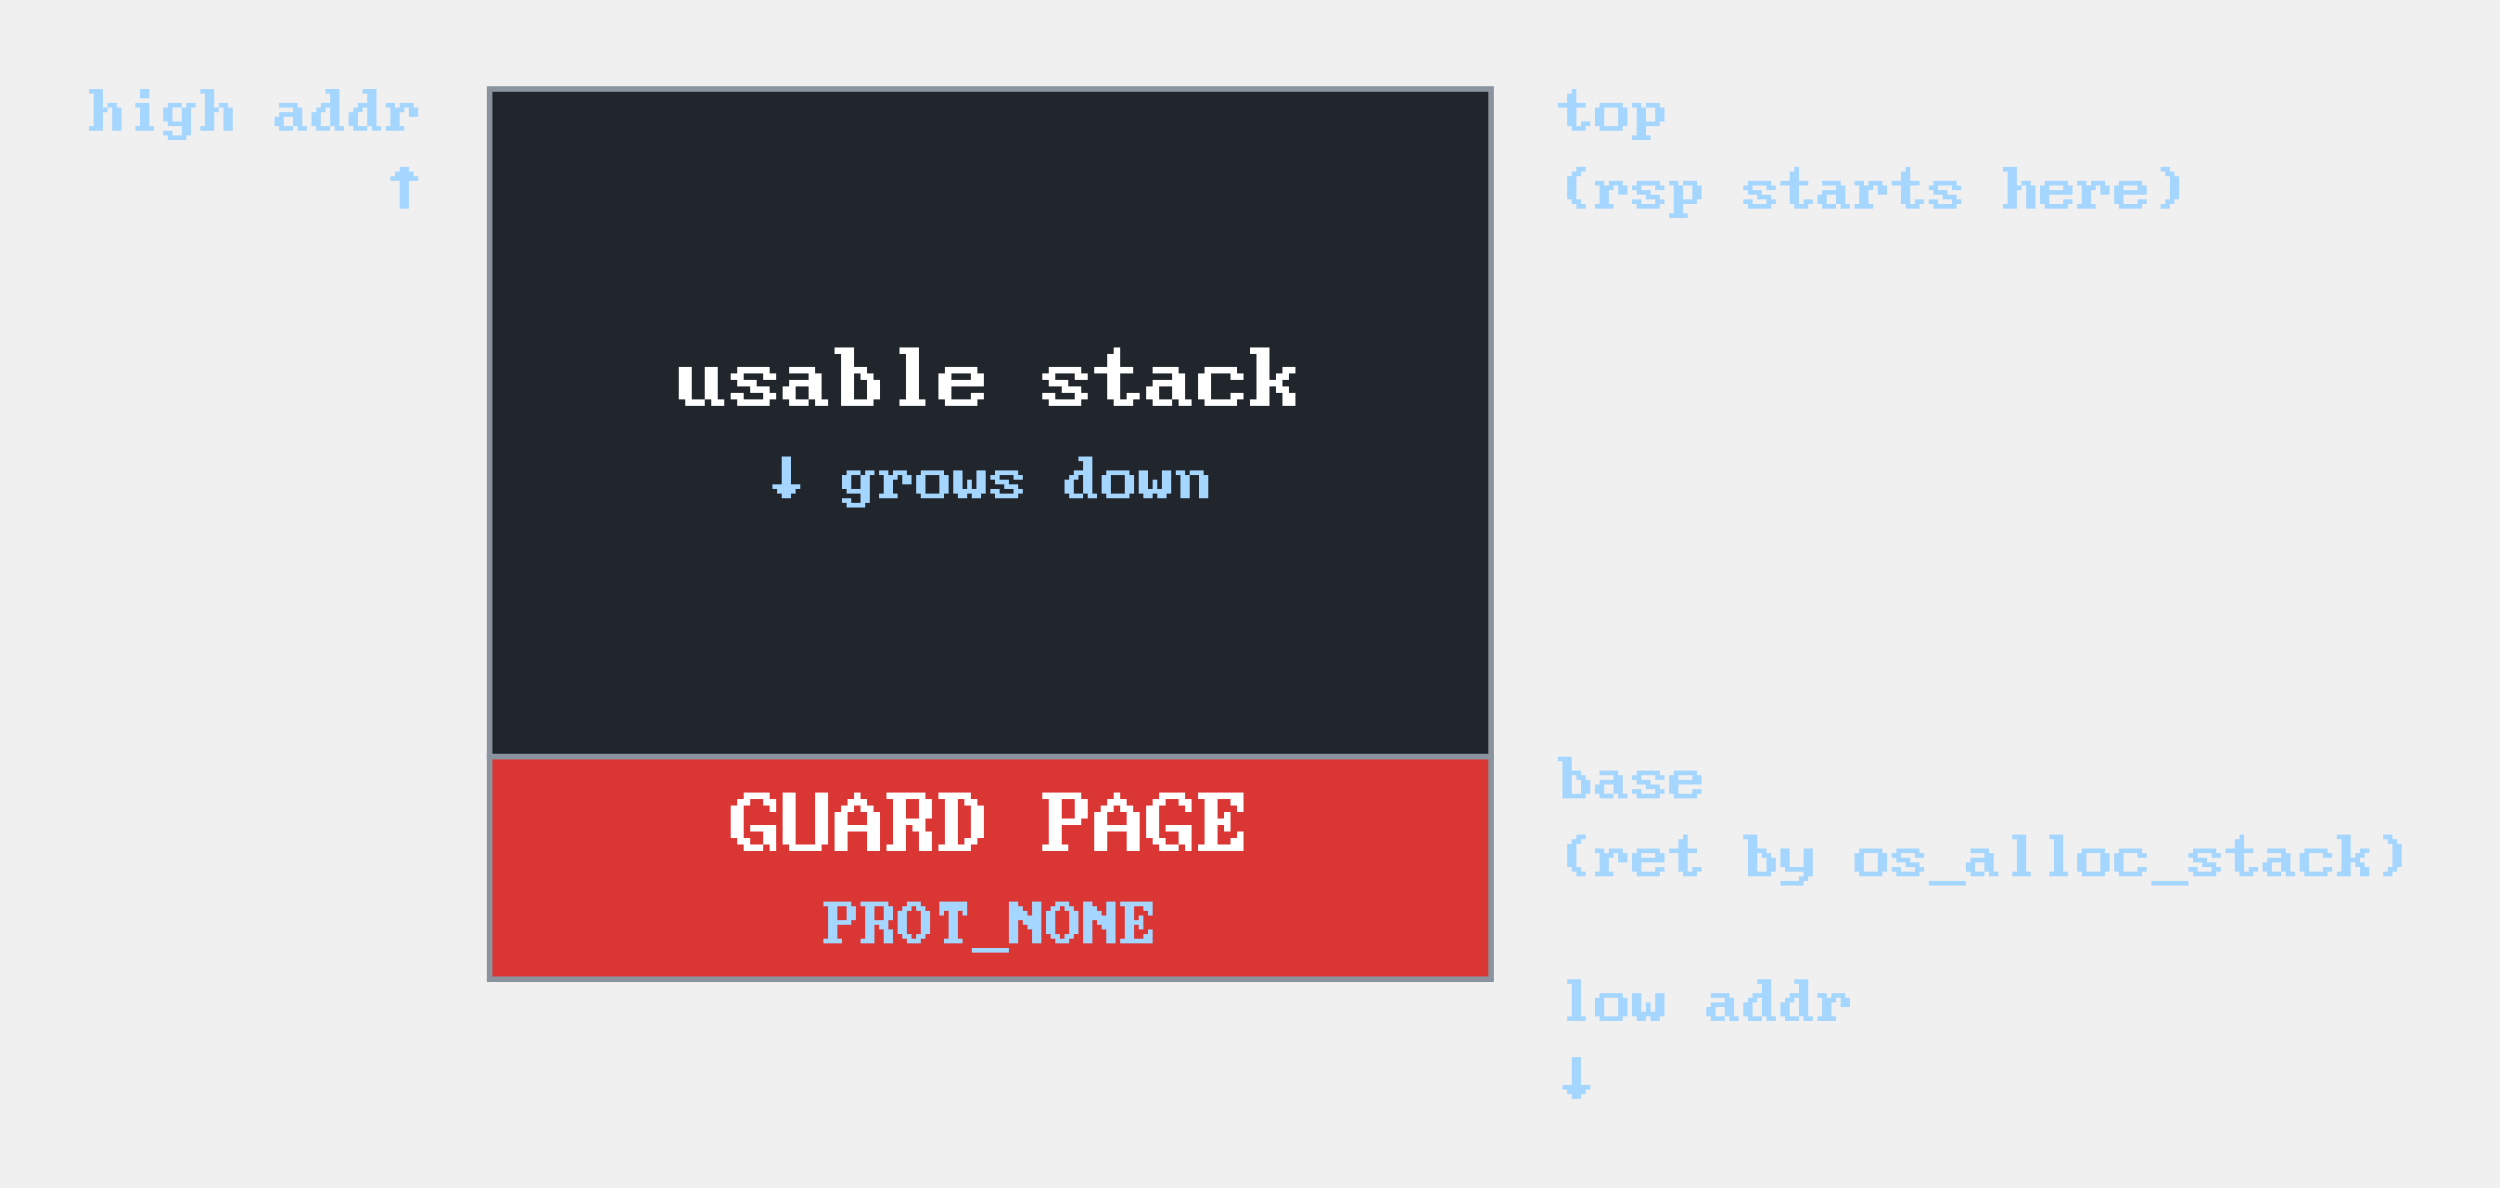
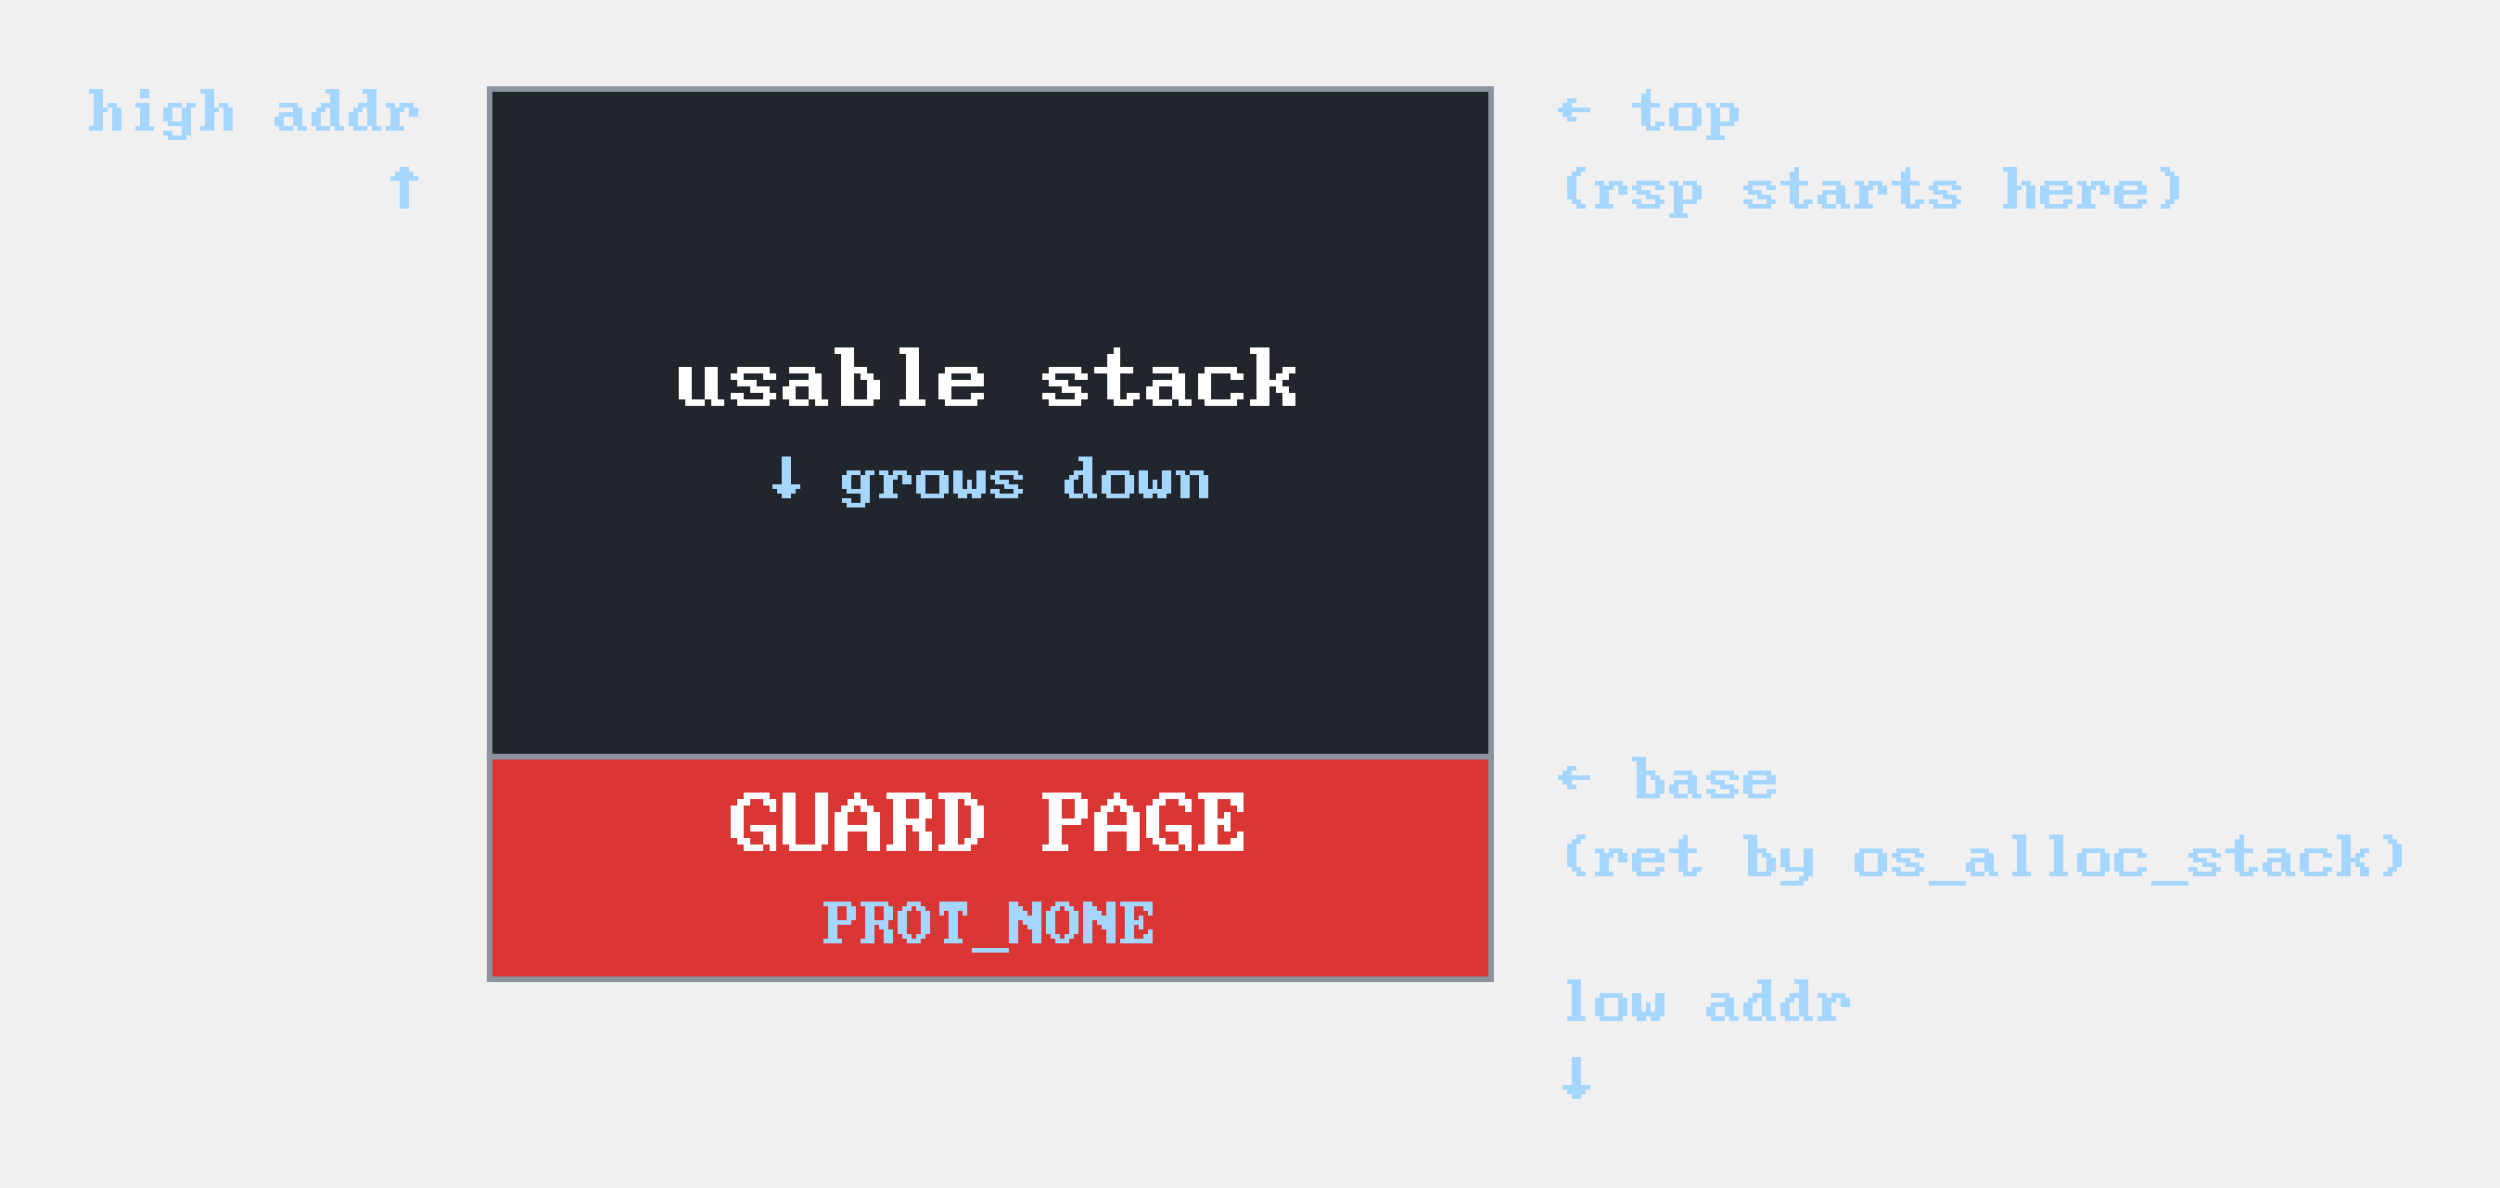
<svg xmlns="http://www.w3.org/2000/svg" xmlns:xlink="http://www.w3.org/1999/xlink" class="typst-doc" viewBox="0 0 449.333 213.5" width="449.333pt" height="213.5pt">
  <g>
    <g class="typst-group">
      <g>
        <g class="typst-text" transform="matrix(1 0 0 -1 16 23.5)">
          <use xlink:href="#g8C15F01BCFB7D154E36E9EA07BA62C7C" x="0" y="0" fill="#a5d6ff" fill-rule="nonzero" />
          <use xlink:href="#g592AC7E10F885025BB79F8C3156372EB" x="6.667" y="0" fill="#a5d6ff" fill-rule="nonzero" />
          <use xlink:href="#g20F784D6656AF77B79329B477BD60B00" x="13.333" y="0" fill="#a5d6ff" fill-rule="nonzero" />
          <use xlink:href="#g8C15F01BCFB7D154E36E9EA07BA62C7C" x="20" y="0" fill="#a5d6ff" fill-rule="nonzero" />
          <use xlink:href="#g493AD34C2264C5DFC265B6B60A4606BF" x="33.333" y="0" fill="#a5d6ff" fill-rule="nonzero" />
          <use xlink:href="#g3AE8606C6E1D8AF31D92DA0FF7C34926" x="40" y="0" fill="#a5d6ff" fill-rule="nonzero" />
          <use xlink:href="#g3AE8606C6E1D8AF31D92DA0FF7C34926" x="46.667" y="0" fill="#a5d6ff" fill-rule="nonzero" />
          <use xlink:href="#g7769AABED4934FACB2AA118D75D4933A" x="53.333" y="0" fill="#a5d6ff" fill-rule="nonzero" />
        </g>
        <g class="typst-text" transform="matrix(1 0 0 -1 69.33333 37.5)">
          <use xlink:href="#gD60A8ECEE4A3536306B9DC0E0A1C459E" x="0" y="0" fill="#a5d6ff" fill-rule="nonzero" />
        </g>
        <path class="typst-shape" fill="#21262d" fill-rule="nonzero" stroke="#8b949e" stroke-width="1" stroke-linecap="butt" stroke-linejoin="miter" stroke-miterlimit="4" transform="matrix(1 0 0 1 88 16)" d="M 0 0v 120 h 180 v -120 Z " />
        <g class="typst-text" transform="matrix(1 0 0 -1 122 72.95)">
          <use xlink:href="#g92444CC742C109AA39049C07D6E14945" x="0" y="0" fill="#ffffff" fill-rule="nonzero" />
          <use xlink:href="#g2FE057112EE727B52954A245A6C31778" x="9.333" y="0" fill="#ffffff" fill-rule="nonzero" />
          <use xlink:href="#gD4F92B52706F960662A427C33C793561" x="18.667" y="0" fill="#ffffff" fill-rule="nonzero" />
          <use xlink:href="#g84B980FE9700E68074725196FE201B23" x="28" y="0" fill="#ffffff" fill-rule="nonzero" />
          <use xlink:href="#g6B13A0E30D9B8B59C0AB17525358985D" x="37.333" y="0" fill="#ffffff" fill-rule="nonzero" />
          <use xlink:href="#g91E8BDFB13DC5CC27F7FA635D859F618" x="46.667" y="0" fill="#ffffff" fill-rule="nonzero" />
          <use xlink:href="#g2FE057112EE727B52954A245A6C31778" x="65.333" y="0" fill="#ffffff" fill-rule="nonzero" />
          <use xlink:href="#g17128DC925FD840645B4F1835B0245E0" x="74.667" y="0" fill="#ffffff" fill-rule="nonzero" />
          <use xlink:href="#gD4F92B52706F960662A427C33C793561" x="84" y="0" fill="#ffffff" fill-rule="nonzero" />
          <use xlink:href="#g6A1B79DF8BD7BB8448207A024A3A4C83" x="93.333" y="0" fill="#ffffff" fill-rule="nonzero" />
          <use xlink:href="#g2E863A965943B953B80D126EEFBA153E" x="102.667" y="0" fill="#ffffff" fill-rule="nonzero" />
        </g>
        <g class="typst-text" transform="matrix(1 0 0 -1 138 89.55)">
          <use xlink:href="#g408F327B9E11D2408DEB4409F19BA572" x="0" y="0" fill="#a5d6ff" fill-rule="nonzero" />
          <use xlink:href="#g20F784D6656AF77B79329B477BD60B00" x="13.333" y="0" fill="#a5d6ff" fill-rule="nonzero" />
          <use xlink:href="#g7769AABED4934FACB2AA118D75D4933A" x="20" y="0" fill="#a5d6ff" fill-rule="nonzero" />
          <use xlink:href="#g2C52D09012E12039B7ECF0BDCF58AC1B" x="26.667" y="0" fill="#a5d6ff" fill-rule="nonzero" />
          <use xlink:href="#g6BFD4B06D287ACFF7F57D3FD1D6045A1" x="33.333" y="0" fill="#a5d6ff" fill-rule="nonzero" />
          <use xlink:href="#gA384E0B7497386BD2AC02E423DA2FE15" x="40" y="0" fill="#a5d6ff" fill-rule="nonzero" />
          <use xlink:href="#g3AE8606C6E1D8AF31D92DA0FF7C34926" x="53.333" y="0" fill="#a5d6ff" fill-rule="nonzero" />
          <use xlink:href="#g2C52D09012E12039B7ECF0BDCF58AC1B" x="60" y="0" fill="#a5d6ff" fill-rule="nonzero" />
          <use xlink:href="#g6BFD4B06D287ACFF7F57D3FD1D6045A1" x="66.667" y="0" fill="#a5d6ff" fill-rule="nonzero" />
          <use xlink:href="#g65F63BEE0CACCED71C4830D6C777E19" x="73.333" y="0" fill="#a5d6ff" fill-rule="nonzero" />
        </g>
        <g class="typst-text" transform="matrix(1 0 0 -1 280 23.5)">
-           <use xlink:href="#g670E35F5041C5D59E460C07EFF663B48" x="0" y="0" fill="#a5d6ff" fill-rule="nonzero" />
-           <use xlink:href="#g2C52D09012E12039B7ECF0BDCF58AC1B" x="6.667" y="0" fill="#a5d6ff" fill-rule="nonzero" />
-           <use xlink:href="#g91DDB194E863B5FBFCD3BC84E5C0237C" x="13.333" y="0" fill="#a5d6ff" fill-rule="nonzero" />
+           <use xlink:href="#g4E1C0A633EE6E3CDF08709532EC3A6B9" x="0" y="0" fill="#a5d6ff" fill-rule="nonzero" />
+           <use xlink:href="#g670E35F5041C5D59E460C07EFF663B48" x="13.333" y="0" fill="#a5d6ff" fill-rule="nonzero" />
+           <use xlink:href="#g2C52D09012E12039B7ECF0BDCF58AC1B" x="20" y="0" fill="#a5d6ff" fill-rule="nonzero" />
+           <use xlink:href="#g91DDB194E863B5FBFCD3BC84E5C0237C" x="26.667" y="0" fill="#a5d6ff" fill-rule="nonzero" />
        </g>
        <g class="typst-text" transform="matrix(1 0 0 -1 280 37.5)">
          <use xlink:href="#gE5EEF4F3763E3C030F3F2A636875AE6D" x="0" y="0" fill="#a5d6ff" fill-rule="nonzero" />
          <use xlink:href="#g7769AABED4934FACB2AA118D75D4933A" x="6.667" y="0" fill="#a5d6ff" fill-rule="nonzero" />
          <use xlink:href="#gA384E0B7497386BD2AC02E423DA2FE15" x="13.333" y="0" fill="#a5d6ff" fill-rule="nonzero" />
          <use xlink:href="#g91DDB194E863B5FBFCD3BC84E5C0237C" x="20" y="0" fill="#a5d6ff" fill-rule="nonzero" />
          <use xlink:href="#gA384E0B7497386BD2AC02E423DA2FE15" x="33.333" y="0" fill="#a5d6ff" fill-rule="nonzero" />
          <use xlink:href="#g670E35F5041C5D59E460C07EFF663B48" x="40" y="0" fill="#a5d6ff" fill-rule="nonzero" />
          <use xlink:href="#g493AD34C2264C5DFC265B6B60A4606BF" x="46.667" y="0" fill="#a5d6ff" fill-rule="nonzero" />
          <use xlink:href="#g7769AABED4934FACB2AA118D75D4933A" x="53.333" y="0" fill="#a5d6ff" fill-rule="nonzero" />
          <use xlink:href="#g670E35F5041C5D59E460C07EFF663B48" x="60" y="0" fill="#a5d6ff" fill-rule="nonzero" />
          <use xlink:href="#gA384E0B7497386BD2AC02E423DA2FE15" x="66.667" y="0" fill="#a5d6ff" fill-rule="nonzero" />
          <use xlink:href="#g8C15F01BCFB7D154E36E9EA07BA62C7C" x="80" y="0" fill="#a5d6ff" fill-rule="nonzero" />
          <use xlink:href="#g471ACC1A246684B42B55DF8C1DB6DA98" x="86.667" y="0" fill="#a5d6ff" fill-rule="nonzero" />
          <use xlink:href="#g7769AABED4934FACB2AA118D75D4933A" x="93.333" y="0" fill="#a5d6ff" fill-rule="nonzero" />
          <use xlink:href="#g471ACC1A246684B42B55DF8C1DB6DA98" x="100" y="0" fill="#a5d6ff" fill-rule="nonzero" />
          <use xlink:href="#gC24D1B905DAFFB1BD633E77CE99745E3" x="106.667" y="0" fill="#a5d6ff" fill-rule="nonzero" />
        </g>
        <g class="typst-group">
          <g>
            <path class="typst-shape" fill="#da3633" fill-rule="nonzero" stroke="#8b949e" stroke-width="1" stroke-linecap="butt" stroke-linejoin="miter" stroke-miterlimit="4" transform="matrix(1 0 0 1 88 136)" d="M 0 0v 40 h 180 v -40 Z " />
            <g class="typst-text" transform="matrix(1 0 0 -1 131.3333 152.95)">
              <use xlink:href="#g84154517C5E16BF7B0BA9EA063219DB" x="0" y="0" fill="#ffffff" fill-rule="nonzero" />
              <use xlink:href="#g1DAEF0FC0EEDD7F6E61B61B62EAE9DF8" x="9.333" y="0" fill="#ffffff" fill-rule="nonzero" />
              <use xlink:href="#gD280DBF87DC97B1FBCD1B24F11FD2CAC" x="18.667" y="0" fill="#ffffff" fill-rule="nonzero" />
              <use xlink:href="#g4D16233D1861712D58676C79497F5E4E" x="28" y="0" fill="#ffffff" fill-rule="nonzero" />
              <use xlink:href="#g51949B01E752328B4E7AE4D870B9465B" x="37.333" y="0" fill="#ffffff" fill-rule="nonzero" />
              <use xlink:href="#gE7FE3585E050B6CD620FEABA1958BADE" x="56" y="0" fill="#ffffff" fill-rule="nonzero" />
              <use xlink:href="#gD280DBF87DC97B1FBCD1B24F11FD2CAC" x="65.333" y="0" fill="#ffffff" fill-rule="nonzero" />
              <use xlink:href="#g84154517C5E16BF7B0BA9EA063219DB" x="74.667" y="0" fill="#ffffff" fill-rule="nonzero" />
              <use xlink:href="#g1EED7F8EB2584FD8E941329A981D717B" x="84" y="0" fill="#ffffff" fill-rule="nonzero" />
            </g>
            <g class="typst-text" transform="matrix(1 0 0 -1 148 169.55)">
              <use xlink:href="#gFDE777CBDC72F80A52D90905AF8147D2" x="0" y="0" fill="#a5d6ff" fill-rule="nonzero" />
              <use xlink:href="#gDC36FA815E17637A5F4407B2CD98B470" x="6.667" y="0" fill="#a5d6ff" fill-rule="nonzero" />
              <use xlink:href="#g7E1982E682FA1CE3BBAC382DE209ADE8" x="13.333" y="0" fill="#a5d6ff" fill-rule="nonzero" />
              <use xlink:href="#g2361724FCB3EF32466B41802552C6032" x="20" y="0" fill="#a5d6ff" fill-rule="nonzero" />
              <use xlink:href="#g6264F00ECFFD510BD9CD1DBC82A0B5EC" x="26.667" y="0" fill="#a5d6ff" fill-rule="nonzero" />
              <use xlink:href="#g8E5EE8B4118111B6464579692A1FFB23" x="33.333" y="0" fill="#a5d6ff" fill-rule="nonzero" />
              <use xlink:href="#g7E1982E682FA1CE3BBAC382DE209ADE8" x="40" y="0" fill="#a5d6ff" fill-rule="nonzero" />
              <use xlink:href="#g8E5EE8B4118111B6464579692A1FFB23" x="46.667" y="0" fill="#a5d6ff" fill-rule="nonzero" />
              <use xlink:href="#g77A2E06AD5B7718DF43A0105B7F66A02" x="53.333" y="0" fill="#a5d6ff" fill-rule="nonzero" />
            </g>
            <g class="typst-text" transform="matrix(1 0 0 -1 280 143.5)">
-               <use xlink:href="#gBE56F15A7763E681CF0FEB3727E8FA87" x="0" y="0" fill="#a5d6ff" fill-rule="nonzero" />
-               <use xlink:href="#g493AD34C2264C5DFC265B6B60A4606BF" x="6.667" y="0" fill="#a5d6ff" fill-rule="nonzero" />
-               <use xlink:href="#gA384E0B7497386BD2AC02E423DA2FE15" x="13.333" y="0" fill="#a5d6ff" fill-rule="nonzero" />
-               <use xlink:href="#g471ACC1A246684B42B55DF8C1DB6DA98" x="20" y="0" fill="#a5d6ff" fill-rule="nonzero" />
+               <use xlink:href="#g4E1C0A633EE6E3CDF08709532EC3A6B9" x="0" y="0" fill="#a5d6ff" fill-rule="nonzero" />
+               <use xlink:href="#gBE56F15A7763E681CF0FEB3727E8FA87" x="13.333" y="0" fill="#a5d6ff" fill-rule="nonzero" />
+               <use xlink:href="#g493AD34C2264C5DFC265B6B60A4606BF" x="20" y="0" fill="#a5d6ff" fill-rule="nonzero" />
+               <use xlink:href="#gA384E0B7497386BD2AC02E423DA2FE15" x="26.667" y="0" fill="#a5d6ff" fill-rule="nonzero" />
+               <use xlink:href="#g471ACC1A246684B42B55DF8C1DB6DA98" x="33.333" y="0" fill="#a5d6ff" fill-rule="nonzero" />
            </g>
            <g class="typst-text" transform="matrix(1 0 0 -1 280 157.5)">
              <use xlink:href="#gE5EEF4F3763E3C030F3F2A636875AE6D" x="0" y="0" fill="#a5d6ff" fill-rule="nonzero" />
              <use xlink:href="#g7769AABED4934FACB2AA118D75D4933A" x="6.667" y="0" fill="#a5d6ff" fill-rule="nonzero" />
              <use xlink:href="#g471ACC1A246684B42B55DF8C1DB6DA98" x="13.333" y="0" fill="#a5d6ff" fill-rule="nonzero" />
              <use xlink:href="#g670E35F5041C5D59E460C07EFF663B48" x="20" y="0" fill="#a5d6ff" fill-rule="nonzero" />
              <use xlink:href="#gBE56F15A7763E681CF0FEB3727E8FA87" x="33.333" y="0" fill="#a5d6ff" fill-rule="nonzero" />
              <use xlink:href="#gE77ABB4AA33E1E01AE1AA9F58BF4266E" x="40" y="0" fill="#a5d6ff" fill-rule="nonzero" />
              <use xlink:href="#g2C52D09012E12039B7ECF0BDCF58AC1B" x="53.333" y="0" fill="#a5d6ff" fill-rule="nonzero" />
              <use xlink:href="#gA384E0B7497386BD2AC02E423DA2FE15" x="60" y="0" fill="#a5d6ff" fill-rule="nonzero" />
              <use xlink:href="#g6264F00ECFFD510BD9CD1DBC82A0B5EC" x="66.667" y="0" fill="#a5d6ff" fill-rule="nonzero" />
              <use xlink:href="#g493AD34C2264C5DFC265B6B60A4606BF" x="73.333" y="0" fill="#a5d6ff" fill-rule="nonzero" />
              <use xlink:href="#gF73006EE378FFE8ABD7F678B4C8F245D" x="80" y="0" fill="#a5d6ff" fill-rule="nonzero" />
              <use xlink:href="#gF73006EE378FFE8ABD7F678B4C8F245D" x="86.667" y="0" fill="#a5d6ff" fill-rule="nonzero" />
              <use xlink:href="#g2C52D09012E12039B7ECF0BDCF58AC1B" x="93.333" y="0" fill="#a5d6ff" fill-rule="nonzero" />
              <use xlink:href="#g4CCDC4C6515D309A3BB86239AC5EC5F2" x="100" y="0" fill="#a5d6ff" fill-rule="nonzero" />
              <use xlink:href="#g6264F00ECFFD510BD9CD1DBC82A0B5EC" x="106.667" y="0" fill="#a5d6ff" fill-rule="nonzero" />
              <use xlink:href="#gA384E0B7497386BD2AC02E423DA2FE15" x="113.333" y="0" fill="#a5d6ff" fill-rule="nonzero" />
              <use xlink:href="#g670E35F5041C5D59E460C07EFF663B48" x="120" y="0" fill="#a5d6ff" fill-rule="nonzero" />
              <use xlink:href="#g493AD34C2264C5DFC265B6B60A4606BF" x="126.667" y="0" fill="#a5d6ff" fill-rule="nonzero" />
              <use xlink:href="#g4CCDC4C6515D309A3BB86239AC5EC5F2" x="133.333" y="0" fill="#a5d6ff" fill-rule="nonzero" />
              <use xlink:href="#gE744C76AFE3ECF7FDEF4407A325E3566" x="140" y="0" fill="#a5d6ff" fill-rule="nonzero" />
              <use xlink:href="#gC24D1B905DAFFB1BD633E77CE99745E3" x="146.667" y="0" fill="#a5d6ff" fill-rule="nonzero" />
            </g>
          </g>
        </g>
        <g class="typst-group">
          <g>
            <g class="typst-text" transform="matrix(1 0 0 -1 280 183.5)">
              <use xlink:href="#gF73006EE378FFE8ABD7F678B4C8F245D" x="0" y="0" fill="#a5d6ff" fill-rule="nonzero" />
              <use xlink:href="#g2C52D09012E12039B7ECF0BDCF58AC1B" x="6.667" y="0" fill="#a5d6ff" fill-rule="nonzero" />
              <use xlink:href="#g6BFD4B06D287ACFF7F57D3FD1D6045A1" x="13.333" y="0" fill="#a5d6ff" fill-rule="nonzero" />
              <use xlink:href="#g493AD34C2264C5DFC265B6B60A4606BF" x="26.667" y="0" fill="#a5d6ff" fill-rule="nonzero" />
              <use xlink:href="#g3AE8606C6E1D8AF31D92DA0FF7C34926" x="33.333" y="0" fill="#a5d6ff" fill-rule="nonzero" />
              <use xlink:href="#g3AE8606C6E1D8AF31D92DA0FF7C34926" x="40" y="0" fill="#a5d6ff" fill-rule="nonzero" />
              <use xlink:href="#g7769AABED4934FACB2AA118D75D4933A" x="46.667" y="0" fill="#a5d6ff" fill-rule="nonzero" />
            </g>
            <g class="typst-text" transform="matrix(1 0 0 -1 280 197.5)">
              <use xlink:href="#g408F327B9E11D2408DEB4409F19BA572" x="0" y="0" fill="#a5d6ff" fill-rule="nonzero" />
            </g>
          </g>
        </g>
      </g>
    </g>
  </g>
  <defs id="glyph">
    <symbol id="g8C15F01BCFB7D154E36E9EA07BA62C7C" overflow="visible">
      <path d="M 0 0v 0.833 h 0.833 v 5.833 h -0.833 v 0.833 h 2.5 v -3.333 h 0.833 v -0.833 h -0.833 v -3.333 h -2.5 Z m 3.333 4.167 v 0.833 h 1.667 v -0.833 h 0.833 v -4.167 h -1.667 v 4.167 h -0.833 Z " />
    </symbol>
    <symbol id="g592AC7E10F885025BB79F8C3156372EB" overflow="visible">
      <path d="M 0 0m 1.667 0 v 0.833 h 0.833 v 3.333 h -0.833 v 0.833 h 2.5 v -4.167 h 0.833 v -0.833 h -3.333 Z m 0.833 5.833 v 1.667 h 1.667 v -1.667 h -1.667 Z " />
    </symbol>
    <symbol id="g20F784D6656AF77B79329B477BD60B00" overflow="visible">
      <path d="M 0 0m 0 -0.833 v 0.833 h 1.667 v -0.833 h 1.667 v 1.667 h -2.5 v 0.833 h -0.833 v 2.5 h 0.833 v 0.833 h 2.5 v -0.833 h -1.667 v -2.5 h 1.667 v 2.5 h 0.833 v 0.833 h 1.667 v -0.833 h -0.833 v -5 h -0.833 v -0.833 h -3.333 v 0.833 h -0.833 Z " />
    </symbol>
    <symbol id="g493AD34C2264C5DFC265B6B60A4606BF" overflow="visible">
      <path d="M 0 0m 0 0.833 v 1.667 h 0.833 v 0.833 h 2.5 v 0.833 h -2.5 v 0.833 h 3.333 v -0.833 h 0.833 v -3.333 h 0.833 v -0.833 h -1.667 v 0.833 h -0.833 v 1.667 h -1.667 v -1.667 h 1.667 v -0.833 h -2.5 v 0.833 h -0.833 Z " />
    </symbol>
    <symbol id="g3AE8606C6E1D8AF31D92DA0FF7C34926" overflow="visible">
      <path d="M 0 0m 0 0.833 v 2.5 h 0.833 v 0.833 h 0.833 v 0.833 h 1.667 v 1.667 h -0.833 v 0.833 h 2.5 v -6.667 h 0.833 v -0.833 h -1.667 v 0.833 h -0.833 v 3.333 h -0.833 v -0.833 h -0.833 v -2.5 h 1.667 v -0.833 h -2.5 v 0.833 h -0.833 Z " />
    </symbol>
    <symbol id="g7769AABED4934FACB2AA118D75D4933A" overflow="visible">
      <path d="M 0 0v 0.833 h 0.833 v 3.333 h -0.833 v 0.833 h 1.667 v -0.833 h 0.833 v 0.833 h 2.5 v -0.833 h 0.833 v -1.667 h -1.667 v 1.667 h -0.833 v -0.833 h -0.833 v -2.5 h 0.833 v -0.833 h -3.333 Z " />
    </symbol>
    <symbol id="gD60A8ECEE4A3536306B9DC0E0A1C459E" overflow="visible">
      <path d="M 0 0m 0.833 5 v 0.833 h 0.833 v 0.833 h 0.833 v 0.833 h 1.667 v -0.833 h 0.833 v -0.833 h 0.833 v -0.833 h -1.667 v -5 h -1.667 v 5 h -1.667 Z " />
    </symbol>
    <symbol id="g92444CC742C109AA39049C07D6E14945" overflow="visible">
      <path d="M 0 0m 0 1.167 v 5.833 h 2.333 v -5.833 h 2.333 v -1.167 h -3.5 v 1.167 h -1.167 Z m 4.667 0 v 5.833 h 2.333 v -5.833 h 1.167 v -1.167 h -2.333 v 1.167 h -1.167 Z " />
    </symbol>
    <symbol id="g2FE057112EE727B52954A245A6C31778" overflow="visible">
      <path d="M 0 0m 0 1.167 v 1.167 h 2.333 v -1.167 h 3.5 v 1.167 h -2.333 v 1.167 h -2.333 v 1.167 h -1.167 v 1.167 h 1.167 v 1.167 h 5.833 v -1.167 h 1.167 v -1.167 h -2.333 v 1.167 h -3.5 v -1.167 h 2.333 v -1.167 h 2.333 v -1.167 h 1.167 v -1.167 h -1.167 v -1.167 h -5.833 v 1.167 h -1.167 Z " />
    </symbol>
    <symbol id="gD4F92B52706F960662A427C33C793561" overflow="visible">
      <path d="M 0 0m 0 1.167 v 2.333 h 1.167 v 1.167 h 3.5 v 1.167 h -3.5 v 1.167 h 4.667 v -1.167 h 1.167 v -4.667 h 1.167 v -1.167 h -2.333 v 1.167 h -1.167 v 2.333 h -2.333 v -2.333 h 2.333 v -1.167 h -3.5 v 1.167 h -1.167 Z " />
    </symbol>
    <symbol id="g84B980FE9700E68074725196FE201B23" overflow="visible">
      <path d="M 0 0m 0 9.333 v 1.167 h 3.5 v -3.5 h 2.333 v -1.167 h 1.167 v -1.167 h 1.167 v -3.5 h -1.167 v -1.167 h -5.833 v 9.333 h -1.167 Z m 3.5 -8.167 h 2.333 v 3.5 h -1.167 v 1.167 h -1.167 v -4.667 Z " />
    </symbol>
    <symbol id="g6B13A0E30D9B8B59C0AB17525358985D" overflow="visible">
      <path d="M 0 0m 5.833 1.167 h 1.167 v -1.167 h -4.667 v 1.167 h 1.167 v 8.167 h -1.167 v 1.167 h 3.5 v -9.333 Z " />
    </symbol>
    <symbol id="g91E8BDFB13DC5CC27F7FA635D859F618" overflow="visible">
      <path d="M 0 0m 0 1.167 v 4.667 h 1.167 v 1.167 h 5.833 v -1.167 h 1.167 v -2.333 h -5.833 v -2.333 h 3.5 v 1.167 h 2.333 v -1.167 h -1.167 v -1.167 h -5.833 v 1.167 h -1.167 Z m 2.333 4.667 v -1.167 h 3.5 v 1.167 h -3.5 Z " />
    </symbol>
    <symbol id="g17128DC925FD840645B4F1835B0245E0" overflow="visible">
      <path d="M 0 0m 0 5.833 v 1.167 h 2.333 v 2.333 h 1.167 v 1.167 h 1.167 v -3.5 h 2.333 v -1.167 h -2.333 v -4.667 h 1.167 v 1.167 h 2.333 v -1.167 h -1.167 v -1.167 h -3.5 v 1.167 h -1.167 v 4.667 h -2.333 Z " />
    </symbol>
    <symbol id="g6A1B79DF8BD7BB8448207A024A3A4C83" overflow="visible">
      <path d="M 0 0m 0 1.167 v 4.667 h 1.167 v 1.167 h 5.833 v -1.167 h 1.167 v -1.167 h -2.333 v 1.167 h -3.5 v -4.667 h 3.5 v 1.167 h 2.333 v -1.167 h -1.167 v -1.167 h -5.833 v 1.167 h -1.167 Z " />
    </symbol>
    <symbol id="g2E863A965943B953B80D126EEFBA153E" overflow="visible">
      <path d="M 0 0v 1.167 h 1.167 v 8.167 h -1.167 v 1.167 h 3.5 v -5.833 h 1.167 v 1.167 h 1.167 v 1.167 h 2.333 v -1.167 h -1.167 v -1.167 h -1.167 v -1.167 h 1.167 v -1.167 h 1.167 v -2.333 h -2.333 v 2.333 h -1.167 v 1.167 h -1.167 v -3.5 h -3.5 Z " />
    </symbol>
    <symbol id="g408F327B9E11D2408DEB4409F19BA572" overflow="visible">
      <path d="M 0 0m 0.833 1.667 v 0.833 h 1.667 v 5 h 1.667 v -5 h 1.667 v -0.833 h -0.833 v -0.833 h -0.833 v -0.833 h -1.667 v 0.833 h -0.833 v 0.833 h -0.833 Z " />
    </symbol>
    <symbol id="g2C52D09012E12039B7ECF0BDCF58AC1B" overflow="visible">
      <path d="M 0 0m 0 0.833 v 3.333 h 0.833 v 0.833 h 4.167 v -0.833 h 0.833 v -3.333 h -0.833 v -0.833 h -4.167 v 0.833 h -0.833 Z m 1.667 0 h 2.5 v 3.333 h -2.5 v -3.333 Z " />
    </symbol>
    <symbol id="g6BFD4B06D287ACFF7F57D3FD1D6045A1" overflow="visible">
      <path d="M 0 0m 0 0.833 v 4.167 h 1.667 v -3.333 h 0.833 v 1.667 h 0.833 v -1.667 h 0.833 v 3.333 h 1.667 v -4.167 h -0.833 v -0.833 h -1.667 v 0.833 h -0.833 v -0.833 h -1.667 v 0.833 h -0.833 Z " />
    </symbol>
    <symbol id="gA384E0B7497386BD2AC02E423DA2FE15" overflow="visible">
      <path d="M 0 0m 0 0.833 v 0.833 h 1.667 v -0.833 h 2.5 v 0.833 h -1.667 v 0.833 h -1.667 v 0.833 h -0.833 v 0.833 h 0.833 v 0.833 h 4.167 v -0.833 h 0.833 v -0.833 h -1.667 v 0.833 h -2.5 v -0.833 h 1.667 v -0.833 h 1.667 v -0.833 h 0.833 v -0.833 h -0.833 v -0.833 h -4.167 v 0.833 h -0.833 Z " />
    </symbol>
    <symbol id="g65F63BEE0CACCED71C4830D6C777E19" overflow="visible">
      <path d="M 0 0m 0 4.167 v 0.833 h 1.667 v -0.833 h 0.833 v -4.167 h -1.667 v 4.167 h -0.833 Z m 2.5 0 v 0.833 h 2.5 v -0.833 h 0.833 v -4.167 h -1.667 v 4.167 h -1.667 Z " />
    </symbol>
+     <symbol id="g4E1C0A633EE6E3CDF08709532EC3A6B9" overflow="visible">
+       <path d="M 0 0m 0 3.333 v 0.833 h 0.833 v 0.833 h 0.833 v 0.833 h 1.667 v -0.833 h -0.833 v -0.833 h 3.333 v -0.833 h -3.333 v -0.833 h 0.833 v -0.833 h -1.667 v 0.833 h -0.833 v 0.833 h -0.833 Z " />
+     </symbol>
    <symbol id="g670E35F5041C5D59E460C07EFF663B48" overflow="visible">
      <path d="M 0 0m 0 4.167 v 0.833 h 1.667 v 1.667 h 0.833 v 0.833 h 0.833 v -2.5 h 1.667 v -0.833 h -1.667 v -3.333 h 0.833 v 0.833 h 1.667 v -0.833 h -0.833 v -0.833 h -2.5 v 0.833 h -0.833 v 3.333 h -1.667 Z " />
    </symbol>
    <symbol id="g91DDB194E863B5FBFCD3BC84E5C0237C" overflow="visible">
      <path d="M 0 0m 0 -1.667 v 0.833 h 0.833 v 5 h -0.833 v 0.833 h 1.667 v -0.833 h 0.833 v -2.5 h 1.667 v 2.5 h -1.667 v 0.833 h 2.5 v -0.833 h 0.833 v -2.5 h -0.833 v -0.833 h -2.5 v -1.667 h 0.833 v -0.833 h -3.333 Z " />
    </symbol>
    <symbol id="gE5EEF4F3763E3C030F3F2A636875AE6D" overflow="visible">
      <path d="M 0 0m 1.667 1.667 v 4.167 h 0.833 v 0.833 h 0.833 v 0.833 h 1.667 v -0.833 h -0.833 v -0.833 h -0.833 v -4.167 h 0.833 v -0.833 h 0.833 v -0.833 h -1.667 v 0.833 h -0.833 v 0.833 h -0.833 Z " />
    </symbol>
    <symbol id="g471ACC1A246684B42B55DF8C1DB6DA98" overflow="visible">
      <path d="M 0 0m 0 0.833 v 3.333 h 0.833 v 0.833 h 4.167 v -0.833 h 0.833 v -1.667 h -4.167 v -1.667 h 2.5 v 0.833 h 1.667 v -0.833 h -0.833 v -0.833 h -4.167 v 0.833 h -0.833 Z m 1.667 3.333 v -0.833 h 2.5 v 0.833 h -2.5 Z " />
    </symbol>
    <symbol id="gC24D1B905DAFFB1BD633E77CE99745E3" overflow="visible">
      <path d="M 0 0m 1.667 0 v 0.833 h 0.833 v 0.833 h 0.833 v 4.167 h -0.833 v 0.833 h -0.833 v 0.833 h 1.667 v -0.833 h 0.833 v -0.833 h 0.833 v -4.167 h -0.833 v -0.833 h -0.833 v -0.833 h -1.667 Z " />
    </symbol>
    <symbol id="g84154517C5E16BF7B0BA9EA063219DB" overflow="visible">
      <path d="M 0 0m 0 2.333 v 5.833 h 1.167 v 1.167 h 1.167 v 1.167 h 4.667 v -1.167 h 1.167 v -2.333 h -1.167 v 1.167 h -1.167 v 1.167 h -2.333 v -1.167 h -1.167 v -5.833 h 1.167 v -1.167 h 2.333 v -1.167 h -3.5 v 1.167 h -1.167 v 1.167 h -1.167 Z m 7 -1.167 h -1.167 v 2.333 h -2.333 v 1.167 h 4.667 v -4.667 h -1.167 v 1.167 Z " />
    </symbol>
    <symbol id="g1DAEF0FC0EEDD7F6E61B61B62EAE9DF8" overflow="visible">
      <path d="M 0 0m 0 1.167 v 9.333 h 2.333 v -9.333 h 3.5 v 9.333 h 2.333 v -9.333 h -1.167 v -1.167 h -5.833 v 1.167 h -1.167 Z " />
    </symbol>
    <symbol id="gD280DBF87DC97B1FBCD1B24F11FD2CAC" overflow="visible">
      <path d="M 0 0v 7 h 1.167 v 1.167 h 1.167 v 1.167 h 1.167 v 1.167 h 1.167 v -1.167 h 1.167 v -1.167 h 1.167 v -1.167 h 1.167 v -7 h -2.333 v 3.5 h -3.5 v -3.5 h -2.333 Z m 2.333 4.667 h 3.5 v 2.333 h -1.167 v 1.167 h -1.167 v -1.167 h -1.167 v -2.333 Z " />
    </symbol>
    <symbol id="g4D16233D1861712D58676C79497F5E4E" overflow="visible">
      <path d="M 0 0v 1.167 h 1.167 v 8.167 h -1.167 v 1.167 h 7 v -1.167 h 1.167 v -3.5 h -1.167 v -2.333 h 1.167 v -3.5 h -2.333 v 3.5 h -1.167 v 1.167 h -1.167 v -4.667 h -3.5 Z m 3.5 5.833 h 2.333 v 3.5 h -2.333 v -3.5 Z " />
    </symbol>
    <symbol id="g51949B01E752328B4E7AE4D870B9465B" overflow="visible">
      <path d="M 0 0v 1.167 h 1.167 v 8.167 h -1.167 v 1.167 h 5.833 v -1.167 h 1.167 v -1.167 h 1.167 v -5.833 h -1.167 v -1.167 h -1.167 v -1.167 h -5.833 Z m 3.5 1.167 h 1.167 v 1.167 h 1.167 v 5.833 h -1.167 v 1.167 h -1.167 v -8.167 Z " />
    </symbol>
    <symbol id="gE7FE3585E050B6CD620FEABA1958BADE" overflow="visible">
      <path d="M 0 0v 1.167 h 1.167 v 8.167 h -1.167 v 1.167 h 7 v -1.167 h 1.167 v -3.5 h -1.167 v -1.167 h -3.5 v -3.5 h 1.167 v -1.167 h -4.667 Z m 3.5 5.833 h 2.333 v 3.5 h -2.333 v -3.5 Z " />
    </symbol>
    <symbol id="g1EED7F8EB2584FD8E941329A981D717B" overflow="visible">
      <path d="M 0 0v 1.167 h 1.167 v 8.167 h -1.167 v 1.167 h 8.167 v -3.5 h -1.167 v 1.167 h -1.167 v 1.167 h -2.333 v -3.5 h 1.167 v 1.167 h 1.167 v -3.5 h -1.167 v 1.167 h -1.167 v -3.5 h 2.333 v 1.167 h 1.167 v 1.167 h 1.167 v -3.5 h -8.167 Z " />
    </symbol>
    <symbol id="gFDE777CBDC72F80A52D90905AF8147D2" overflow="visible">
      <path d="M 0 0v 0.833 h 0.833 v 5.833 h -0.833 v 0.833 h 5 v -0.833 h 0.833 v -2.5 h -0.833 v -0.833 h -2.5 v -2.5 h 0.833 v -0.833 h -3.333 Z m 2.5 4.167 h 1.667 v 2.5 h -1.667 v -2.5 Z " />
    </symbol>
    <symbol id="gDC36FA815E17637A5F4407B2CD98B470" overflow="visible">
      <path d="M 0 0v 0.833 h 0.833 v 5.833 h -0.833 v 0.833 h 5 v -0.833 h 0.833 v -2.5 h -0.833 v -1.667 h 0.833 v -2.5 h -1.667 v 2.5 h -0.833 v 0.833 h -0.833 v -3.333 h -2.5 Z m 2.5 4.167 h 1.667 v 2.5 h -1.667 v -2.5 Z " />
    </symbol>
    <symbol id="g7E1982E682FA1CE3BBAC382DE209ADE8" overflow="visible">
      <path d="M 0 0m 0 1.667 v 4.167 h 0.833 v 0.833 h 0.833 v 0.833 h 2.5 v -0.833 h 0.833 v -0.833 h 0.833 v -4.167 h -0.833 v -0.833 h -0.833 v -0.833 h -2.5 v 0.833 h -0.833 v 0.833 h -0.833 Z m 1.667 0 h 0.833 v -0.833 h 0.833 v 0.833 h 0.833 v 4.167 h -0.833 v 0.833 h -0.833 v -0.833 h -0.833 v -4.167 Z " />
    </symbol>
    <symbol id="g2361724FCB3EF32466B41802552C6032" overflow="visible">
      <path d="M 0 0m 0.833 5 v 2.5 h 5 v -2.5 h -0.833 v 0.833 h -0.833 v -5 h 0.833 v -0.833 h -3.333 v 0.833 h 0.833 v 5 h -0.833 v -0.833 h -0.833 Z " />
    </symbol>
    <symbol id="g6264F00ECFFD510BD9CD1DBC82A0B5EC" overflow="visible">
      <path d="M 0 0m 0 -1.667 v 0.833 h 6.667 v -0.833 h -6.667 Z " />
    </symbol>
    <symbol id="g8E5EE8B4118111B6464579692A1FFB23" overflow="visible">
      <path d="M 0 0v 7.5 h 1.667 v -0.833 h 0.833 v -0.833 h 0.833 v -0.833 h 0.833 v 2.5 h 1.667 v -7.5 h -1.667 v 2.5 h -0.833 v 0.833 h -0.833 v 0.833 h -0.833 v -4.167 h -1.667 Z " />
    </symbol>
    <symbol id="g77A2E06AD5B7718DF43A0105B7F66A02" overflow="visible">
      <path d="M 0 0v 0.833 h 0.833 v 5.833 h -0.833 v 0.833 h 5.833 v -2.5 h -0.833 v 0.833 h -0.833 v 0.833 h -1.667 v -2.5 h 0.833 v 0.833 h 0.833 v -2.5 h -0.833 v 0.833 h -0.833 v -2.5 h 1.667 v 0.833 h 0.833 v 0.833 h 0.833 v -2.5 h -5.833 Z " />
    </symbol>
    <symbol id="gBE56F15A7763E681CF0FEB3727E8FA87" overflow="visible">
      <path d="M 0 0m 0 6.667 v 0.833 h 2.5 v -2.5 h 1.667 v -0.833 h 0.833 v -0.833 h 0.833 v -2.5 h -0.833 v -0.833 h -4.167 v 6.667 h -0.833 Z m 2.5 -5.833 h 1.667 v 2.5 h -0.833 v 0.833 h -0.833 v -3.333 Z " />
    </symbol>
    <symbol id="gE77ABB4AA33E1E01AE1AA9F58BF4266E" overflow="visible">
      <path d="M 0 0m 0 -1.667 v 0.833 h 3.333 v 0.833 h 0.833 v 0.833 h -3.333 v 0.833 h -0.833 v 3.333 h 1.667 v -3.333 h 2.5 v 3.333 h 1.667 v -5 h -0.833 v -0.833 h -0.833 v -0.833 h -4.167 Z " />
    </symbol>
    <symbol id="gF73006EE378FFE8ABD7F678B4C8F245D" overflow="visible">
      <path d="M 0 0m 4.167 0.833 h 0.833 v -0.833 h -3.333 v 0.833 h 0.833 v 5.833 h -0.833 v 0.833 h 2.5 v -6.667 Z " />
    </symbol>
    <symbol id="g4CCDC4C6515D309A3BB86239AC5EC5F2" overflow="visible">
      <path d="M 0 0m 0 0.833 v 3.333 h 0.833 v 0.833 h 4.167 v -0.833 h 0.833 v -0.833 h -1.667 v 0.833 h -2.5 v -3.333 h 2.5 v 0.833 h 1.667 v -0.833 h -0.833 v -0.833 h -4.167 v 0.833 h -0.833 Z " />
    </symbol>
    <symbol id="gE744C76AFE3ECF7FDEF4407A325E3566" overflow="visible">
      <path d="M 0 0v 0.833 h 0.833 v 5.833 h -0.833 v 0.833 h 2.5 v -4.167 h 0.833 v 0.833 h 0.833 v 0.833 h 1.667 v -0.833 h -0.833 v -0.833 h -0.833 v -0.833 h 0.833 v -0.833 h 0.833 v -1.667 h -1.667 v 1.667 h -0.833 v 0.833 h -0.833 v -2.5 h -2.5 Z " />
    </symbol>
  </defs>
</svg>
